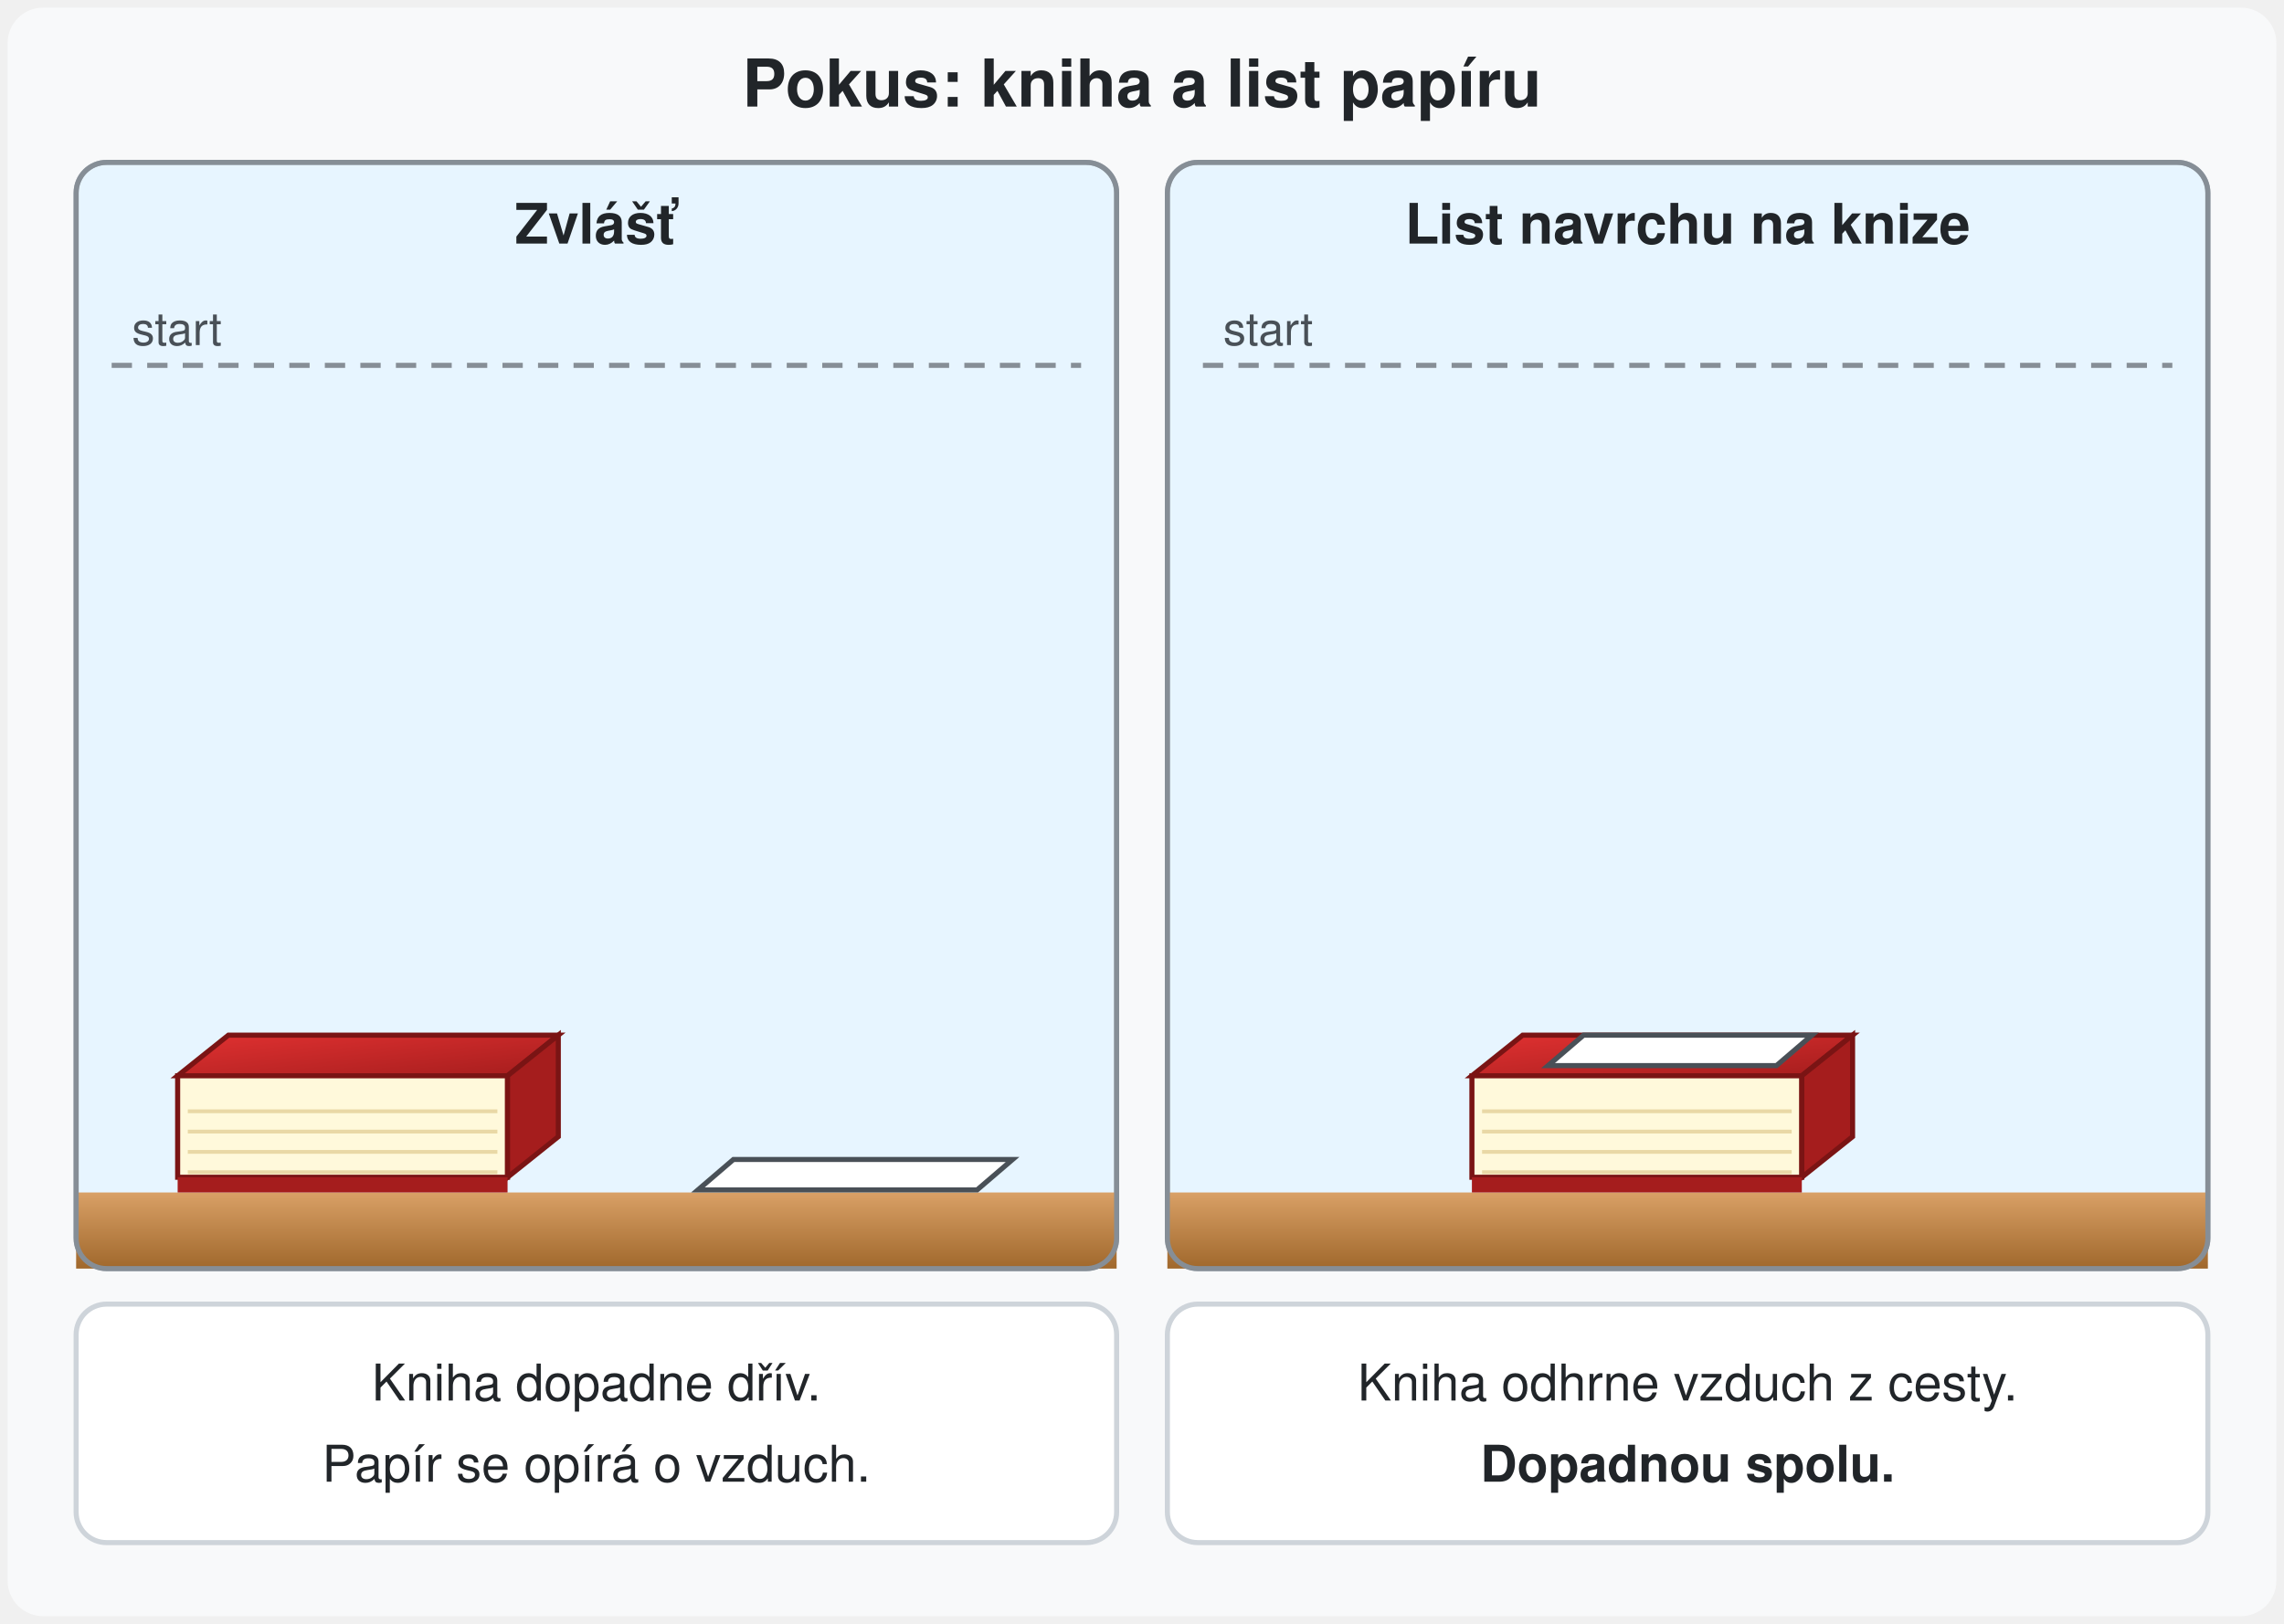
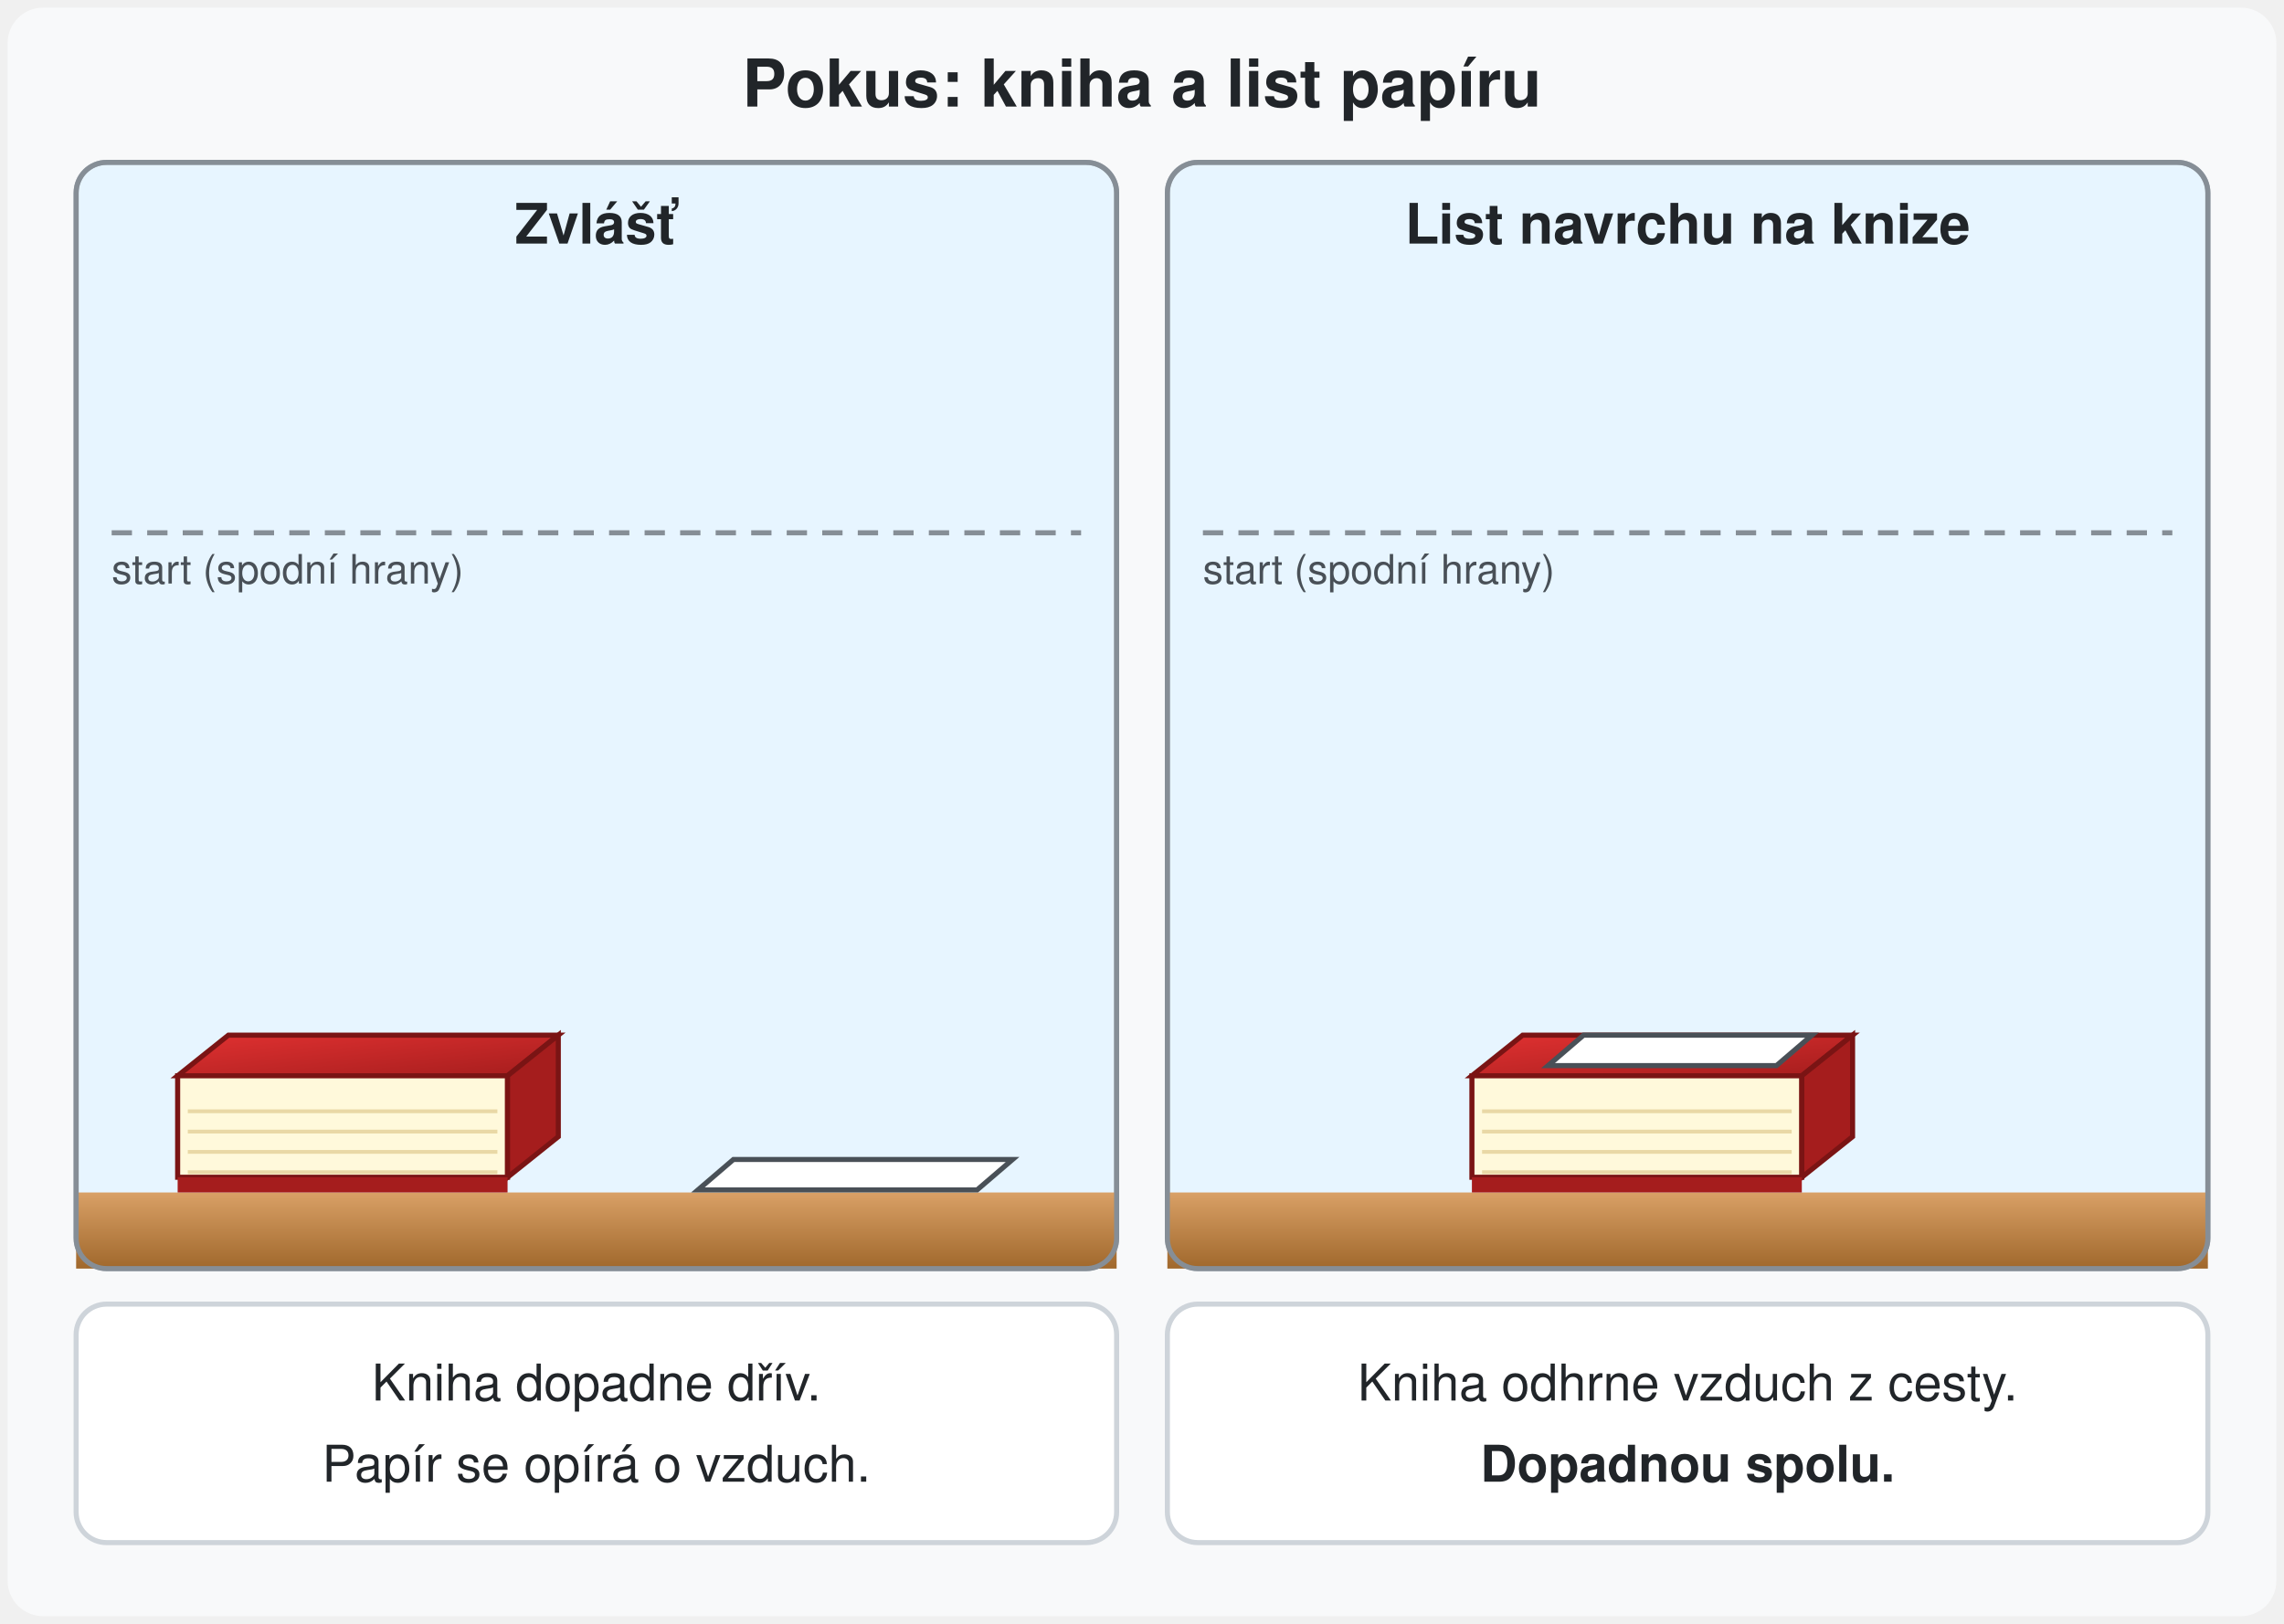
<svg xmlns="http://www.w3.org/2000/svg" viewBox="0 0 900 640" font-family="'Segoe UI', Helvetica, Arial, sans-serif" role="img" aria-label="Dva pokusy vedle sebe. Vlevo padá kniha a vedle ní list papíru zvlášť: kniha dopadne na podlahu dřív, papír se kolébá a opírá se o vzduch, dopadne později. Vpravo leží menší list papíru navrchu na knize: kniha mu odhrne vzduch z cesty a dopadnou spolu. Animace ve smyčce.">
  <style>
/* Podle výkladu (pokus „pusť list papíru a knihu, pak polož list navrch na knihu“).
   Smyčka 5 s: 0–15 % drží, kniha padá 15–40 % (y ~ t², cubic-bezier(0.33,0,0.67,0.33)),
   samotný papír se kolébá dolů 15–85 %. Vpravo kniha s listem navrchu: stejné keyframes jako kniha vlevo.
   Bez animace (reduced-motion) = koncový stav: vše leží na podlaze. */
@keyframes kniha { 0%, 15% { transform: translateY(-260px); animation-timing-function: cubic-bezier(0.33, 0, 0.67, 0.33); } 40%, 100% { transform: translateY(0); } }
@keyframes papir { 0%, 15% { transform: translate(0, -260px) rotate(0deg); } 29% { transform: translate(-26px, -200px) rotate(-18deg); } 43% { transform: translate(24px, -140px) rotate(16deg); } 57% { transform: translate(-22px, -84px) rotate(-14deg); } 71% { transform: translate(16px, -32px) rotate(10deg); } 85%, 100% { transform: translate(0, 0) rotate(0deg); } }
.kn { animation: kniha 5s infinite; }
.pa { animation: papir 5s ease-in-out infinite; transform-box: fill-box; transform-origin: center; }
@media (prefers-reduced-motion: reduce) { .kn, .pa { animation: none; } }
</style>
  <rect x="3" y="3" width="894" height="634" rx="14" fill="#f8f9fa" />
  <defs>
    <linearGradient id="podlaha" x1="0" y1="0" x2="0" y2="1">
      <stop offset="0" stop-color="#d9a066" />
      <stop offset="1" stop-color="#a0682c" />
    </linearGradient>
    <linearGradient id="desky" x1="0" y1="0" x2="1" y2="1">
      <stop offset="0" stop-color="#e03131" />
      <stop offset="1" stop-color="#a51d1d" />
    </linearGradient>
  </defs>
  <text x="450" y="42" font-size="26" font-weight="bold" fill="#212529" text-anchor="middle">Pokus: kniha a list papíru</text>
  <rect x="30" y="64" width="410" height="436" rx="12" fill="#e7f5ff" stroke="#adb5bd" stroke-width="2" />
  <rect x="30" y="470" width="410" height="30" fill="url(#podlaha)" />
  <rect x="30" y="64" width="410" height="436" rx="12" fill="none" stroke="#868e96" stroke-width="2" />
  <rect x="460" y="64" width="410" height="436" rx="12" fill="#e7f5ff" stroke="#adb5bd" stroke-width="2" />
  <rect x="460" y="470" width="410" height="30" fill="url(#podlaha)" />
  <rect x="460" y="64" width="410" height="436" rx="12" fill="none" stroke="#868e96" stroke-width="2" />
-   <path d="M44 144H426M474 144H856" stroke="#868e96" stroke-width="2" stroke-dasharray="8 6" />
-   <text x="52" y="136" font-size="18" fill="#495057">start</text>
-   <text x="482" y="136" font-size="18" fill="#495057">start</text>
+   <path d="M44 210H426M474 210H856" stroke="#868e96" stroke-width="2" stroke-dasharray="8 6" />
+   <text x="44" y="230" font-size="16" fill="#495057">start (spodní hrany)</text>
+   <text x="474" y="230" font-size="16" fill="#495057">start (spodní hrany)</text>
  <text x="235" y="96" font-size="22" fill="#212529" text-anchor="middle" font-weight="bold">Zvlášť</text>
  <text x="665" y="96" font-size="22" fill="#212529" text-anchor="middle" font-weight="bold">List navrchu na knize</text>
  <g class="kn">
    <path d="M70 424L90 408H220L200 424Z" fill="url(#desky)" stroke="#7a1414" stroke-width="2" />
    <path d="M70 424H200V464H70Z" fill="#fff9db" stroke="#7a1414" stroke-width="2" />
    <path d="M200 424L220 408V448L200 464Z" fill="#a51d1d" stroke="#7a1414" stroke-width="2" />
    <path d="M70 464H200V470H70Z" fill="#a51d1d" />
    <path d="M74 438H196" stroke="#e9d8a6" stroke-width="1.5" />
    <path d="M74 446H196" stroke="#e9d8a6" stroke-width="1.5" />
    <path d="M74 454H196" stroke="#e9d8a6" stroke-width="1.5" />
    <path d="M74 462H196" stroke="#e9d8a6" stroke-width="1.5" />
  </g>
  <g class="pa">
    <path d="M275 469L289 457H399L385 469Z" fill="#ffffff" stroke="#495057" stroke-width="2" />
  </g>
  <g class="kn">
    <path d="M580 424L600 408H730L710 424Z" fill="url(#desky)" stroke="#7a1414" stroke-width="2" />
    <path d="M580 424H710V464H580Z" fill="#fff9db" stroke="#7a1414" stroke-width="2" />
    <path d="M710 424L730 408V448L710 464Z" fill="#a51d1d" stroke="#7a1414" stroke-width="2" />
    <path d="M580 464H710V470H580Z" fill="#a51d1d" />
    <path d="M584 438H706" stroke="#e9d8a6" stroke-width="1.5" />
    <path d="M584 446H706" stroke="#e9d8a6" stroke-width="1.5" />
    <path d="M584 454H706" stroke="#e9d8a6" stroke-width="1.5" />
    <path d="M584 462H706" stroke="#e9d8a6" stroke-width="1.5" />
    <path d="M610 420L624 408H714L700 420Z" fill="#ffffff" stroke="#495057" stroke-width="2" />
  </g>
  <rect x="30" y="514" width="410" height="94" rx="12" fill="#ffffff" stroke="#ced4da" stroke-width="2" />
  <rect x="460" y="514" width="410" height="94" rx="12" fill="#ffffff" stroke="#ced4da" stroke-width="2" />
  <text x="235" y="552" font-size="20" fill="#212529" text-anchor="middle">Kniha dopadne dřív.</text>
  <text x="235" y="584" font-size="20" fill="#212529" text-anchor="middle">Papír se opírá o vzduch.</text>
  <text x="665" y="552" font-size="20" fill="#212529" text-anchor="middle">Kniha odhrne vzduch z cesty.</text>
  <text x="665" y="584" font-size="20" fill="#212529" text-anchor="middle">
    <tspan font-weight="bold">Dopadnou spolu.</tspan>
  </text>
</svg>
